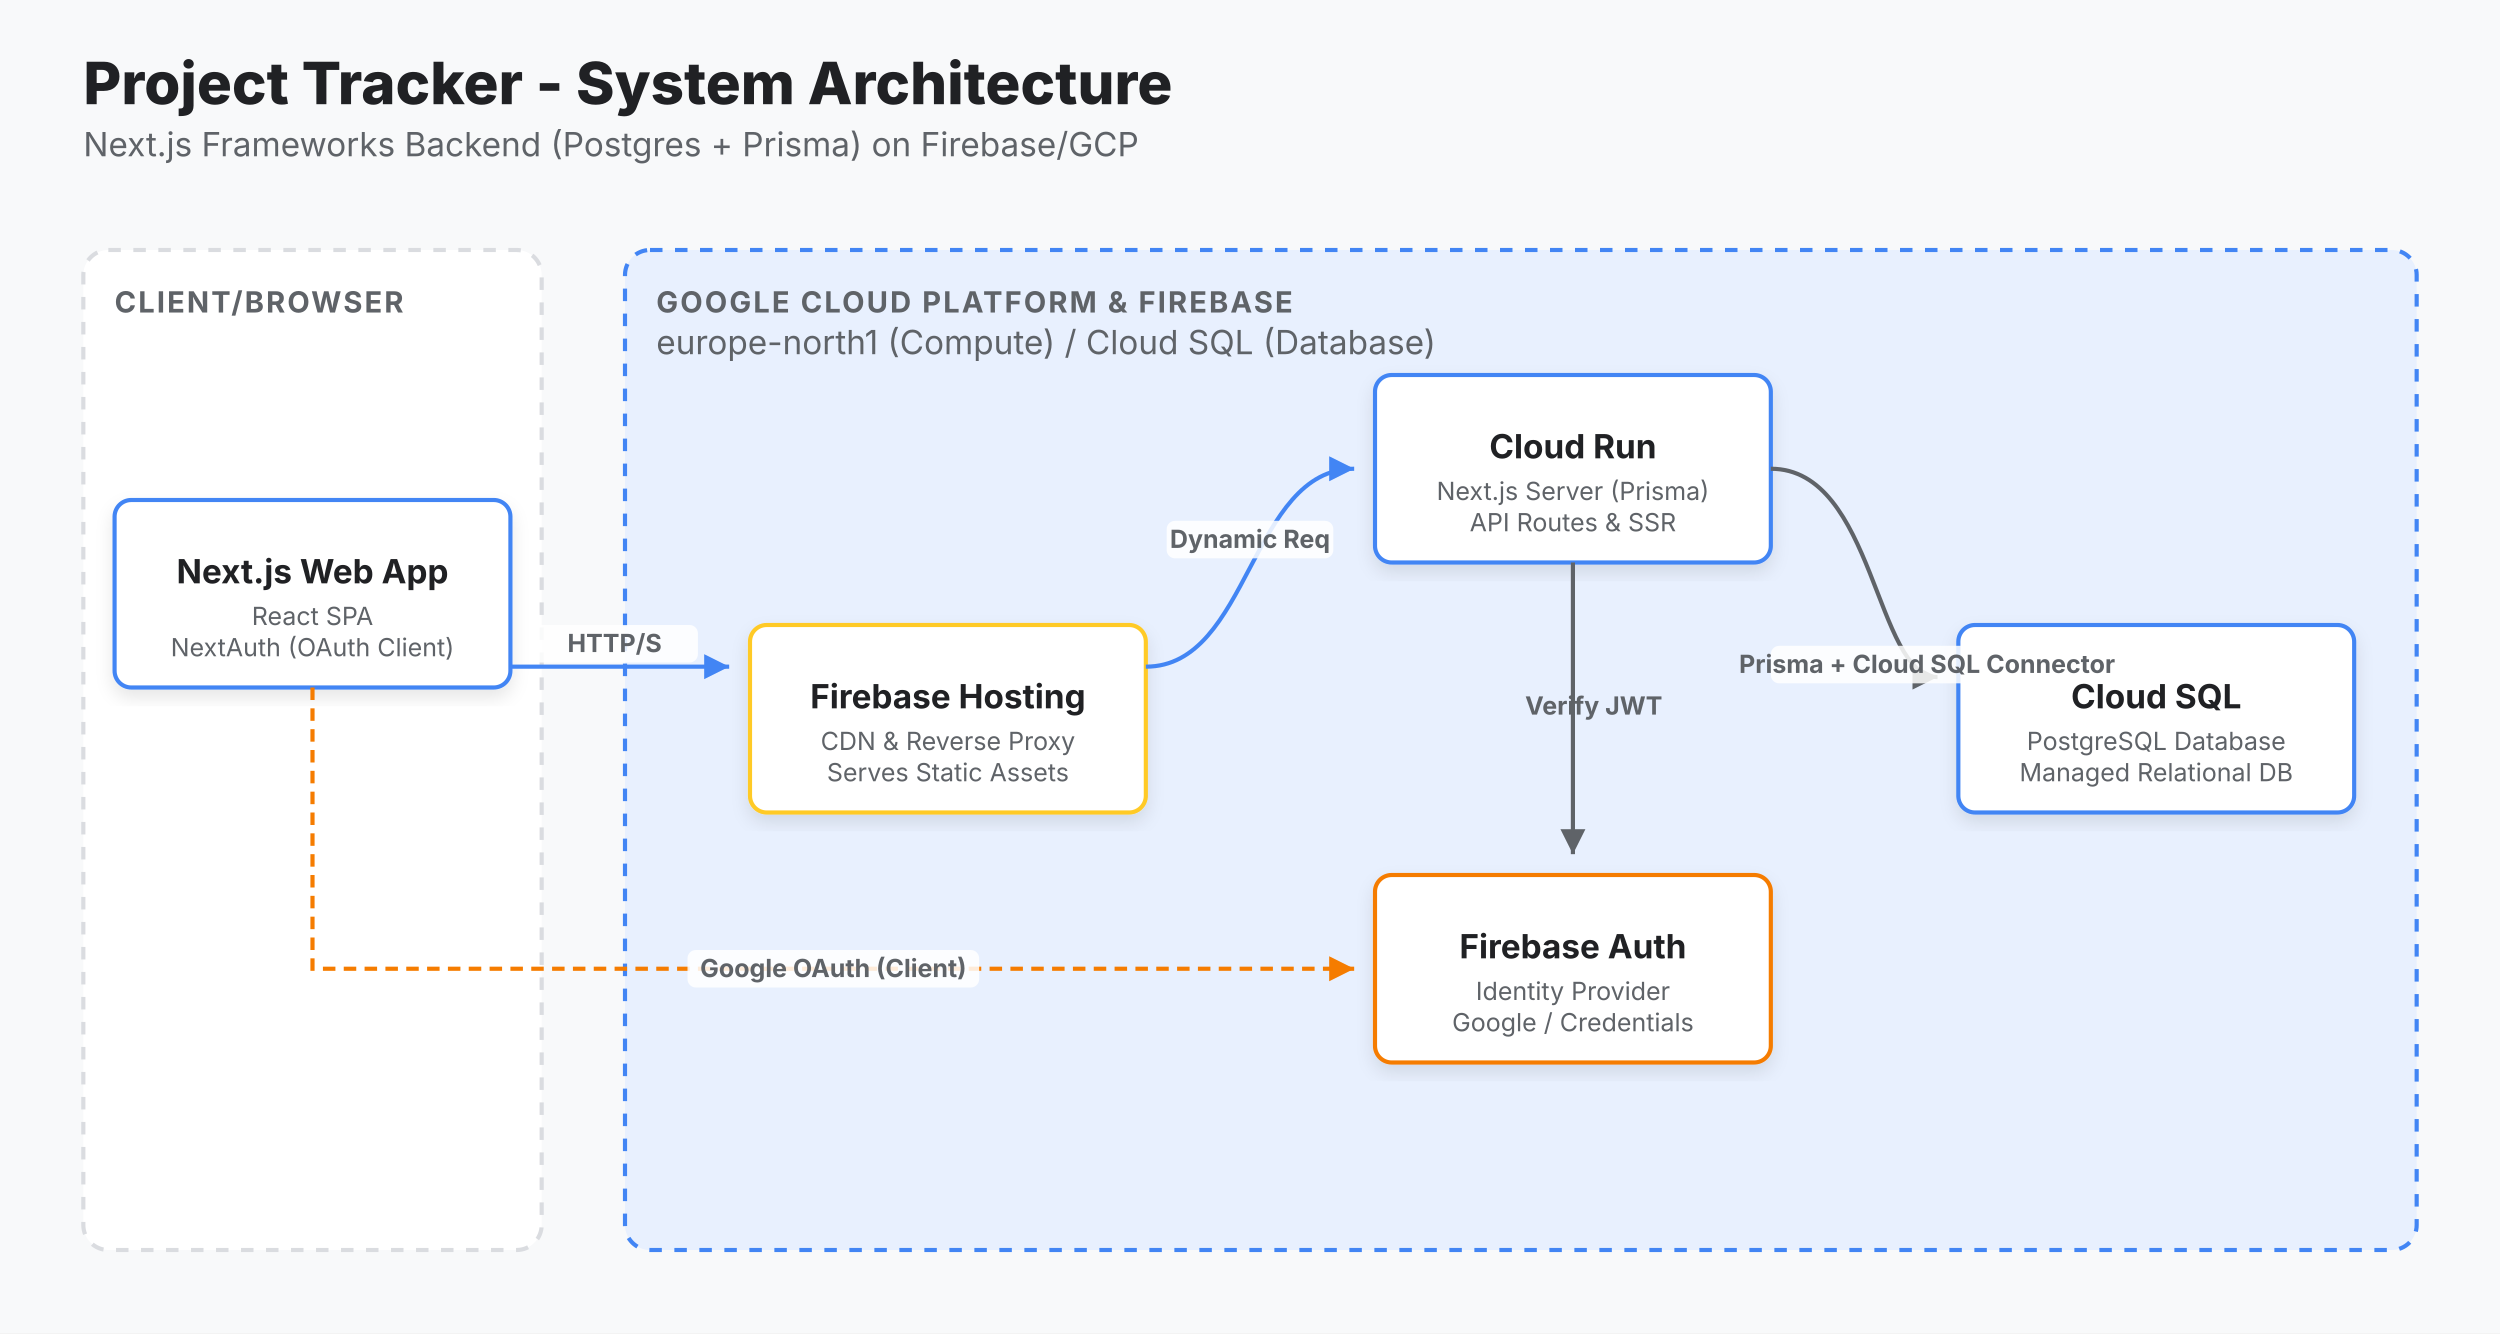
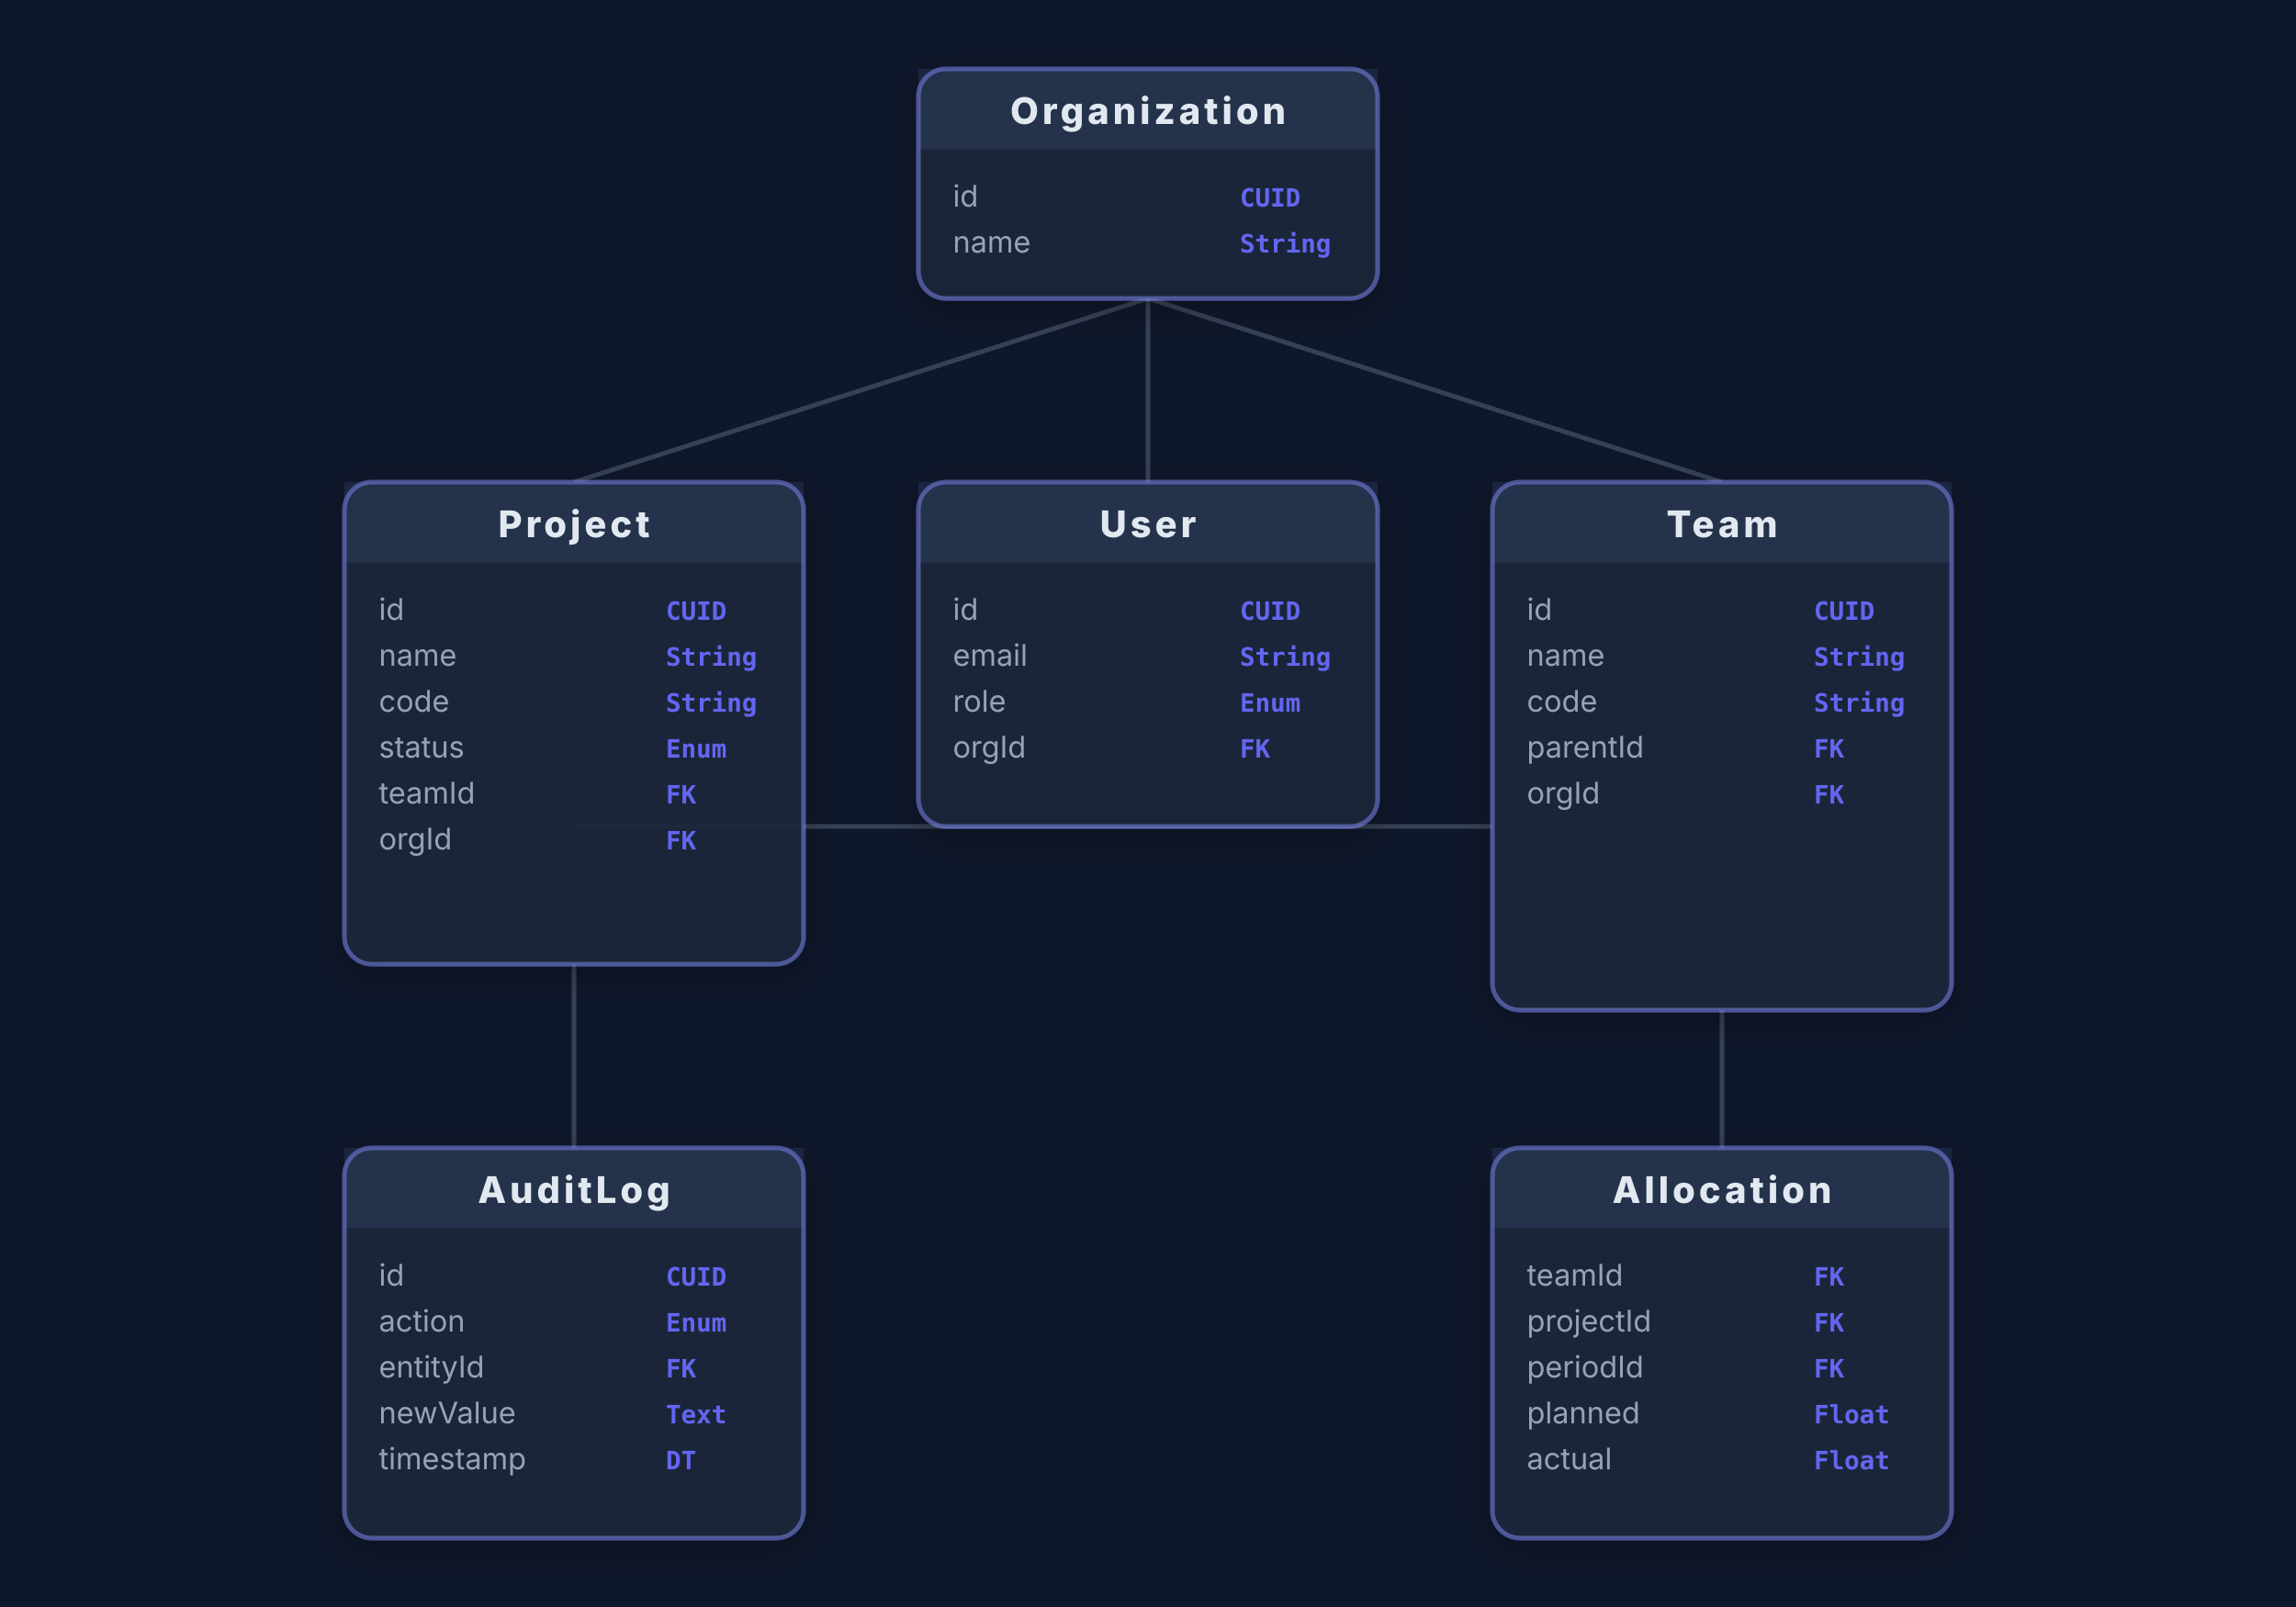
- <svg xmlns="http://www.w3.org/2000/svg" viewBox="0 0 1200 640" width="100%" height="100%">
-   <defs>
-     <filter id="shadow" x="-10%" y="-10%" width="120%" height="120%">
-       <feDropShadow dx="0" dy="4" stdDeviation="4" flood-color="#000" flood-opacity="0.1" />
-     </filter>
-     <marker id="arrow" viewBox="0 0 10 10" refX="10" refY="5" markerWidth="6" markerHeight="6" orient="auto-start-reverse">
-       <path d="M 0 0 L 10 5 L 0 10 z" fill="#5F6368" />
-     </marker>
-     <marker id="arrow-blue" viewBox="0 0 10 10" refX="10" refY="5" markerWidth="6" markerHeight="6" orient="auto-start-reverse">
-       <path d="M 0 0 L 10 5 L 0 10 z" fill="#4285F4" />
-     </marker>
-     <marker id="arrow-orange" viewBox="0 0 10 10" refX="10" refY="5" markerWidth="6" markerHeight="6" orient="auto-start-reverse">
-       <path d="M 0 0 L 10 5 L 0 10 z" fill="#F57C00" />
-     </marker>
-     <style>
-       .bg { fill: #F8F9FA; }
-       .zone-bg-gcp { fill: #E8F0FE; stroke: #4285F4; stroke-width: 2; stroke-dasharray: 6 6; rx: 12px; }
-       .zone-bg-client { fill: #FFFFFF; stroke: #DADCE0; stroke-width: 2; stroke-dasharray: 6 6; rx: 12px; }
-       .zone-text { font-family: -apple-system, sans-serif; font-size: 14px; font-weight: bold; fill: #5F6368; letter-spacing: 1px; }
-       
-       .title { font-family: -apple-system, sans-serif; font-size: 28px; font-weight: 800; fill: #202124; }
-       .subtitle { font-family: -apple-system, sans-serif; font-size: 16px; font-weight: 400; fill: #5F6368; }
-       
-       .card { fill: #FFFFFF; stroke: #DADCE0; stroke-width: 1px; rx: 8px; filter: url(#shadow); }
-       .card-header { fill: #202124; font-family: -apple-system, sans-serif; font-size: 16px; font-weight: bold; text-anchor: middle;}
-       .card-sub { fill: #5F6368; font-family: -apple-system, sans-serif; font-size: 12px; text-anchor: middle;}
-       
-       .conn { fill: none; stroke: #5F6368; stroke-width: 2px; marker-end: url(#arrow); }
-       .conn-blue { fill: none; stroke: #4285F4; stroke-width: 2px; marker-end: url(#arrow-blue); }
-       .conn-orange { fill: none; stroke: #F57C00; stroke-width: 2px; stroke-dasharray: 6 4; marker-end: url(#arrow-orange); }
-       
-       .label-bg { fill: #FFFFFF; opacity: 0.85; rx: 4px; }
-       .label-text { font-family: -apple-system, sans-serif; font-size: 12px; font-weight: bold; fill: #5F6368; text-anchor: middle; }
-     </style>
-   </defs>
-   <rect width="100%" height="100%" class="bg" />
-   <text x="40" y="50" class="title">Project Tracker - System Architecture</text>
-   <text x="40" y="75" class="subtitle">Next.js Frameworks Backend (Postgres + Prisma) on Firebase/GCP</text>
-   <rect x="40" y="120" width="220" height="480" class="zone-bg-client" />
-   <text x="55" y="150" class="zone-text">CLIENT/BROWSER</text>
-   <rect x="300" y="120" width="860" height="480" class="zone-bg-gcp" />
-   <text x="315" y="150" class="zone-text" fill="#1A73E8">GOOGLE CLOUD PLATFORM &amp; FIREBASE</text>
-   <text x="315" y="170" class="subtitle" font-size="12">europe-north1 (Compute) / Cloud SQL (Database)</text>
-   <rect x="55" y="240" width="190" height="90" class="card" style="stroke: #4285F4; stroke-width: 2px;" />
-   <text x="150" y="280" class="card-header">Next.js Web App</text>
-   <text x="150" y="300" class="card-sub">React SPA</text>
-   <text x="150" y="315" class="card-sub">NextAuth (OAuth Client)</text>
-   <rect x="360" y="300" width="190" height="90" class="card" style="stroke: #FFCA28; stroke-width: 2px;" />
-   <text x="455" y="340" class="card-header">Firebase Hosting</text>
-   <text x="455" y="360" class="card-sub">CDN &amp; Reverse Proxy</text>
-   <text x="455" y="375" class="card-sub">Serves Static Assets</text>
-   <rect x="660" y="180" width="190" height="90" class="card" style="stroke: #4285F4; stroke-width: 2px;" />
-   <text x="755" y="220" class="card-header">Cloud Run</text>
-   <text x="755" y="240" class="card-sub">Next.js Server (Prisma)</text>
-   <text x="755" y="255" class="card-sub">API Routes &amp; SSR</text>
-   <rect x="660" y="420" width="190" height="90" class="card" style="stroke: #F57C00; stroke-width: 2px;" />
-   <text x="755" y="460" class="card-header">Firebase Auth</text>
-   <text x="755" y="480" class="card-sub">Identity Provider</text>
-   <text x="755" y="495" class="card-sub">Google / Credentials</text>
-   <rect x="940" y="300" width="190" height="90" class="card" style="stroke: #4285F4; stroke-width: 2px;" />
-   <text x="1035" y="340" class="card-header">Cloud SQL</text>
-   <text x="1035" y="360" class="card-sub">PostgreSQL Database</text>
-   <text x="1035" y="375" class="card-sub">Managed Relational DB</text>
-   <path d="M 245 320 L 350 320" class="conn-blue" />
-   <rect x="255" y="300" width="80" height="18" class="label-bg" />
-   <text x="295" y="313" class="label-text" fill="#1A73E8">HTTP/S</text>
-   <path d="M 550 320 C 600 320, 600 225, 650 225" class="conn-blue" />
-   <rect x="560" y="250" width="80" height="18" class="label-bg" />
-   <text x="600" y="263" class="label-text" fill="#1A73E8">Dynamic Req</text>
-   <path d="M 150 330 L 150 465 L 650 465" class="conn-orange" />
-   <rect x="330" y="456" width="140" height="18" class="label-bg" />
-   <text x="400" y="469" class="label-text" fill="#F57C00">Google OAuth (Client)</text>
-   <path d="M 850 225 C 900 225, 900 325, 930 325" class="conn" />
-   <rect x="850" y="310" width="150" height="18" class="label-bg" />
-   <text x="925" y="323" class="label-text">Prisma + Cloud SQL Connector</text>
-   <path d="M 755 270 L 755 410" class="conn" />
-   <text x="765" y="343" class="label-text" text-anchor="start">Verify JWT</text>
+ <svg xmlns="http://www.w3.org/2000/svg" width="1000" height="700" viewBox="0 0 1000 700" fill="none">
+   <style>
+     .node { filter: drop-shadow(0px 4px 6px rgba(0, 0, 0, 0.3)); }
+     .node-rect { fill: rgba(30, 41, 59, 0.9); stroke: rgba(129, 140, 248, 0.5); stroke-width: 2; rx: 12; }
+     .node-header { fill: rgba(129, 140, 248, 0.1); rx: 12 12 0 0; }
+     .text-header { fill: #E2E8F0; font-family: 'Inter', sans-serif; font-size: 16px; font-weight: 800; text-transform: uppercase; letter-spacing: 0.1em; }
+     .text-field { fill: #94A3B8; font-family: 'Inter', sans-serif; font-size: 13px; font-weight: 400; }
+     .text-type { fill: #6366F1; font-family: 'JetBrains Mono', monospace; font-size: 11px; font-weight: 600; }
+     .link { stroke: rgba(148, 163, 184, 0.3); stroke-width: 2; fill: none; }
+     .link-arrow { fill: rgba(148, 163, 184, 0.3); }
+     .pk-icon { fill: #F59E0B; font-size: 10px; font-weight: bold; }
+   </style>
+   <rect width="1000" height="700" fill="#0F172A" />
+   <path d="M 500 130 V 210" class="link" />
+   <path d="M 500 130 L 250 210" class="link" />
+   <path d="M 500 130 L 750 210" class="link" />
+   <path d="M 250 420 V 500" class="link" />
+   <path d="M 750 440 V 500" class="link" />
+   <path d="M 250 360 H 650" class="link" />
+   <g transform="translate(400, 30)" class="node">
+     <rect width="200" height="100" class="node-rect" />
+     <rect width="200" height="35" class="node-header" />
+     <text x="100" y="24" text-anchor="middle" class="text-header">Organization</text>
+     <text x="15" y="60" class="text-field">id <tspan class="text-type" x="140">CUID</tspan>
+     </text>
+     <text x="15" y="80" class="text-field">name <tspan class="text-type" x="140">String</tspan>
+     </text>
+   </g>
+   <g transform="translate(400, 210)" class="node">
+     <rect width="200" height="150" class="node-rect" />
+     <rect width="200" height="35" class="node-header" />
+     <text x="100" y="24" text-anchor="middle" class="text-header">User</text>
+     <text x="15" y="60" class="text-field">id <tspan class="text-type" x="140">CUID</tspan>
+     </text>
+     <text x="15" y="80" class="text-field">email <tspan class="text-type" x="140">String</tspan>
+     </text>
+     <text x="15" y="100" class="text-field">role <tspan class="text-type" x="140">Enum</tspan>
+     </text>
+     <text x="15" y="120" class="text-field">orgId <tspan class="text-type" x="140">FK</tspan>
+     </text>
+   </g>
+   <g transform="translate(150, 210)" class="node">
+     <rect width="200" height="210" class="node-rect" />
+     <rect width="200" height="35" class="node-header" />
+     <text x="100" y="24" text-anchor="middle" class="text-header">Project</text>
+     <text x="15" y="60" class="text-field">id <tspan class="text-type" x="140">CUID</tspan>
+     </text>
+     <text x="15" y="80" class="text-field">name <tspan class="text-type" x="140">String</tspan>
+     </text>
+     <text x="15" y="100" class="text-field">code <tspan class="text-type" x="140">String</tspan>
+     </text>
+     <text x="15" y="120" class="text-field">status <tspan class="text-type" x="140">Enum</tspan>
+     </text>
+     <text x="15" y="140" class="text-field">teamId <tspan class="text-type" x="140">FK</tspan>
+     </text>
+     <text x="15" y="160" class="text-field">orgId <tspan class="text-type" x="140">FK</tspan>
+     </text>
+   </g>
+   <g transform="translate(650, 210)" class="node">
+     <rect width="200" height="230" class="node-rect" />
+     <rect width="200" height="35" class="node-header" />
+     <text x="100" y="24" text-anchor="middle" class="text-header">Team</text>
+     <text x="15" y="60" class="text-field">id <tspan class="text-type" x="140">CUID</tspan>
+     </text>
+     <text x="15" y="80" class="text-field">name <tspan class="text-type" x="140">String</tspan>
+     </text>
+     <text x="15" y="100" class="text-field">code <tspan class="text-type" x="140">String</tspan>
+     </text>
+     <text x="15" y="120" class="text-field">parentId <tspan class="text-type" x="140">FK</tspan>
+     </text>
+     <text x="15" y="140" class="text-field">orgId <tspan class="text-type" x="140">FK</tspan>
+     </text>
+   </g>
+   <g transform="translate(150, 500)" class="node">
+     <rect width="200" height="170" class="node-rect" />
+     <rect width="200" height="35" class="node-header" />
+     <text x="100" y="24" text-anchor="middle" class="text-header">AuditLog</text>
+     <text x="15" y="60" class="text-field">id <tspan class="text-type" x="140">CUID</tspan>
+     </text>
+     <text x="15" y="80" class="text-field">action <tspan class="text-type" x="140">Enum</tspan>
+     </text>
+     <text x="15" y="100" class="text-field">entityId <tspan class="text-type" x="140">FK</tspan>
+     </text>
+     <text x="15" y="120" class="text-field">newValue <tspan class="text-type" x="140">Text</tspan>
+     </text>
+     <text x="15" y="140" class="text-field">timestamp <tspan class="text-type" x="140">DT</tspan>
+     </text>
+   </g>
+   <g transform="translate(650, 500)" class="node">
+     <rect width="200" height="170" class="node-rect" />
+     <rect width="200" height="35" class="node-header" />
+     <text x="100" y="24" text-anchor="middle" class="text-header">Allocation</text>
+     <text x="15" y="60" class="text-field">teamId <tspan class="text-type" x="140">FK</tspan>
+     </text>
+     <text x="15" y="80" class="text-field">projectId <tspan class="text-type" x="140">FK</tspan>
+     </text>
+     <text x="15" y="100" class="text-field">periodId <tspan class="text-type" x="140">FK</tspan>
+     </text>
+     <text x="15" y="120" class="text-field">planned <tspan class="text-type" x="140">Float</tspan>
+     </text>
+     <text x="15" y="140" class="text-field">actual <tspan class="text-type" x="140">Float</tspan>
+     </text>
+   </g>
</svg>
